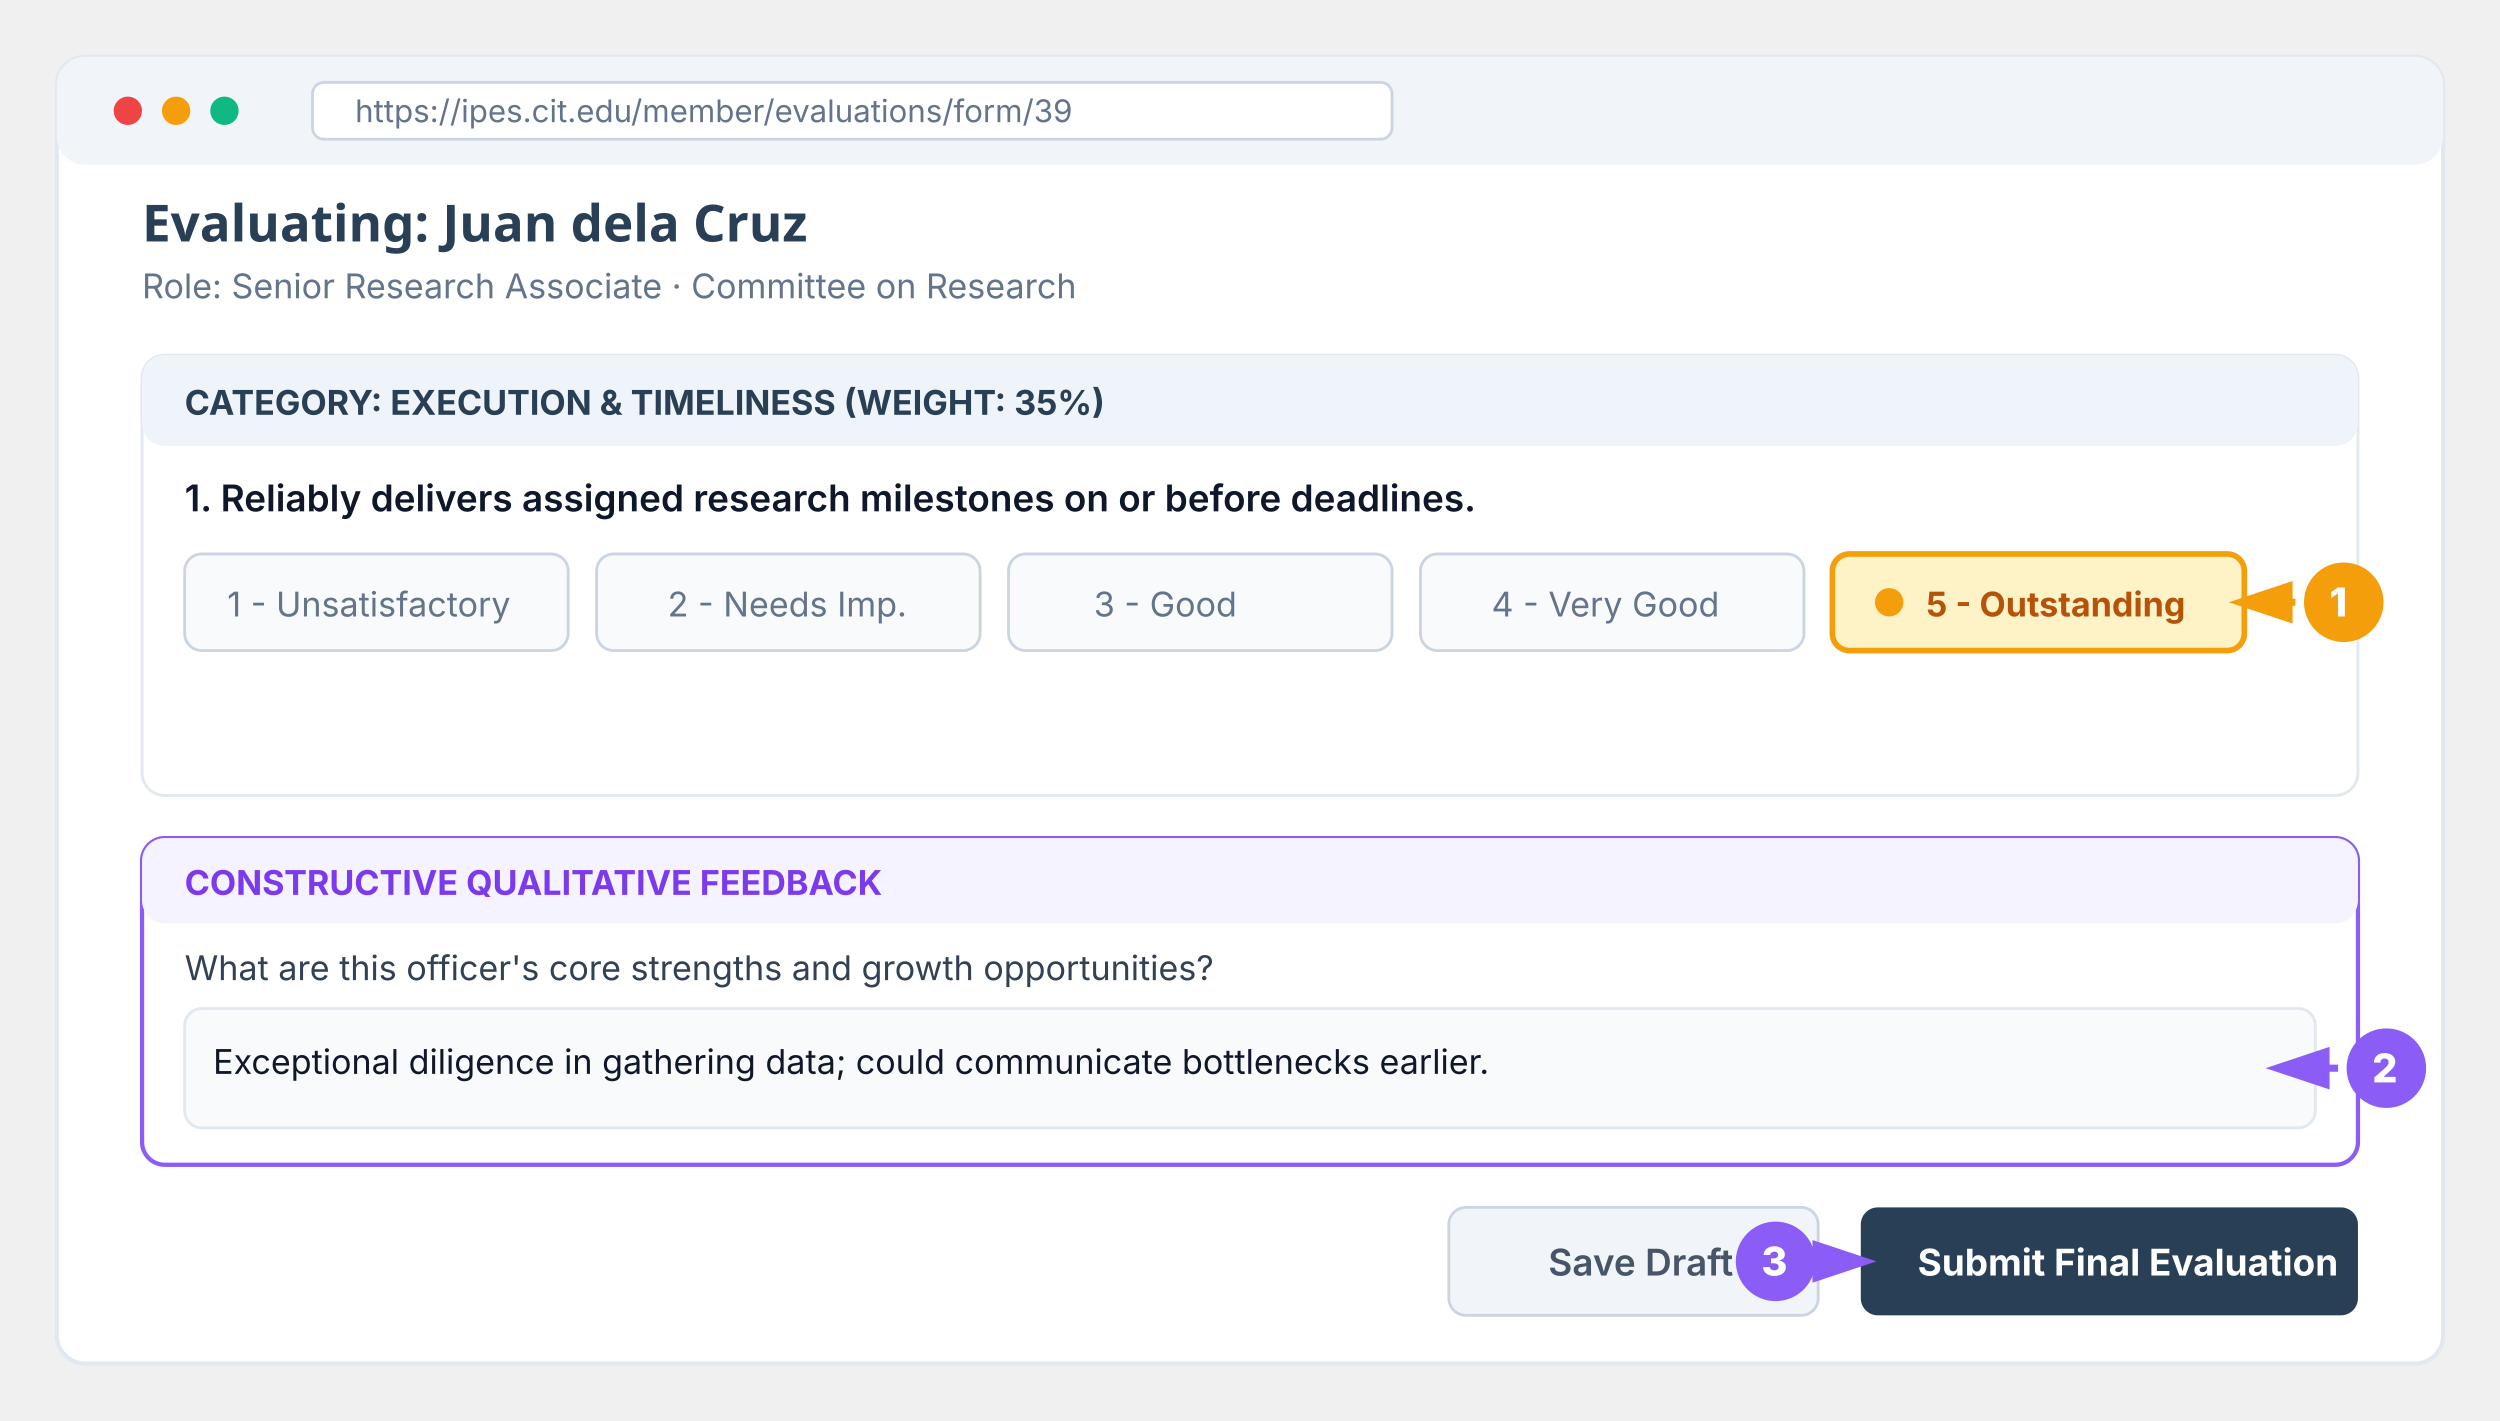
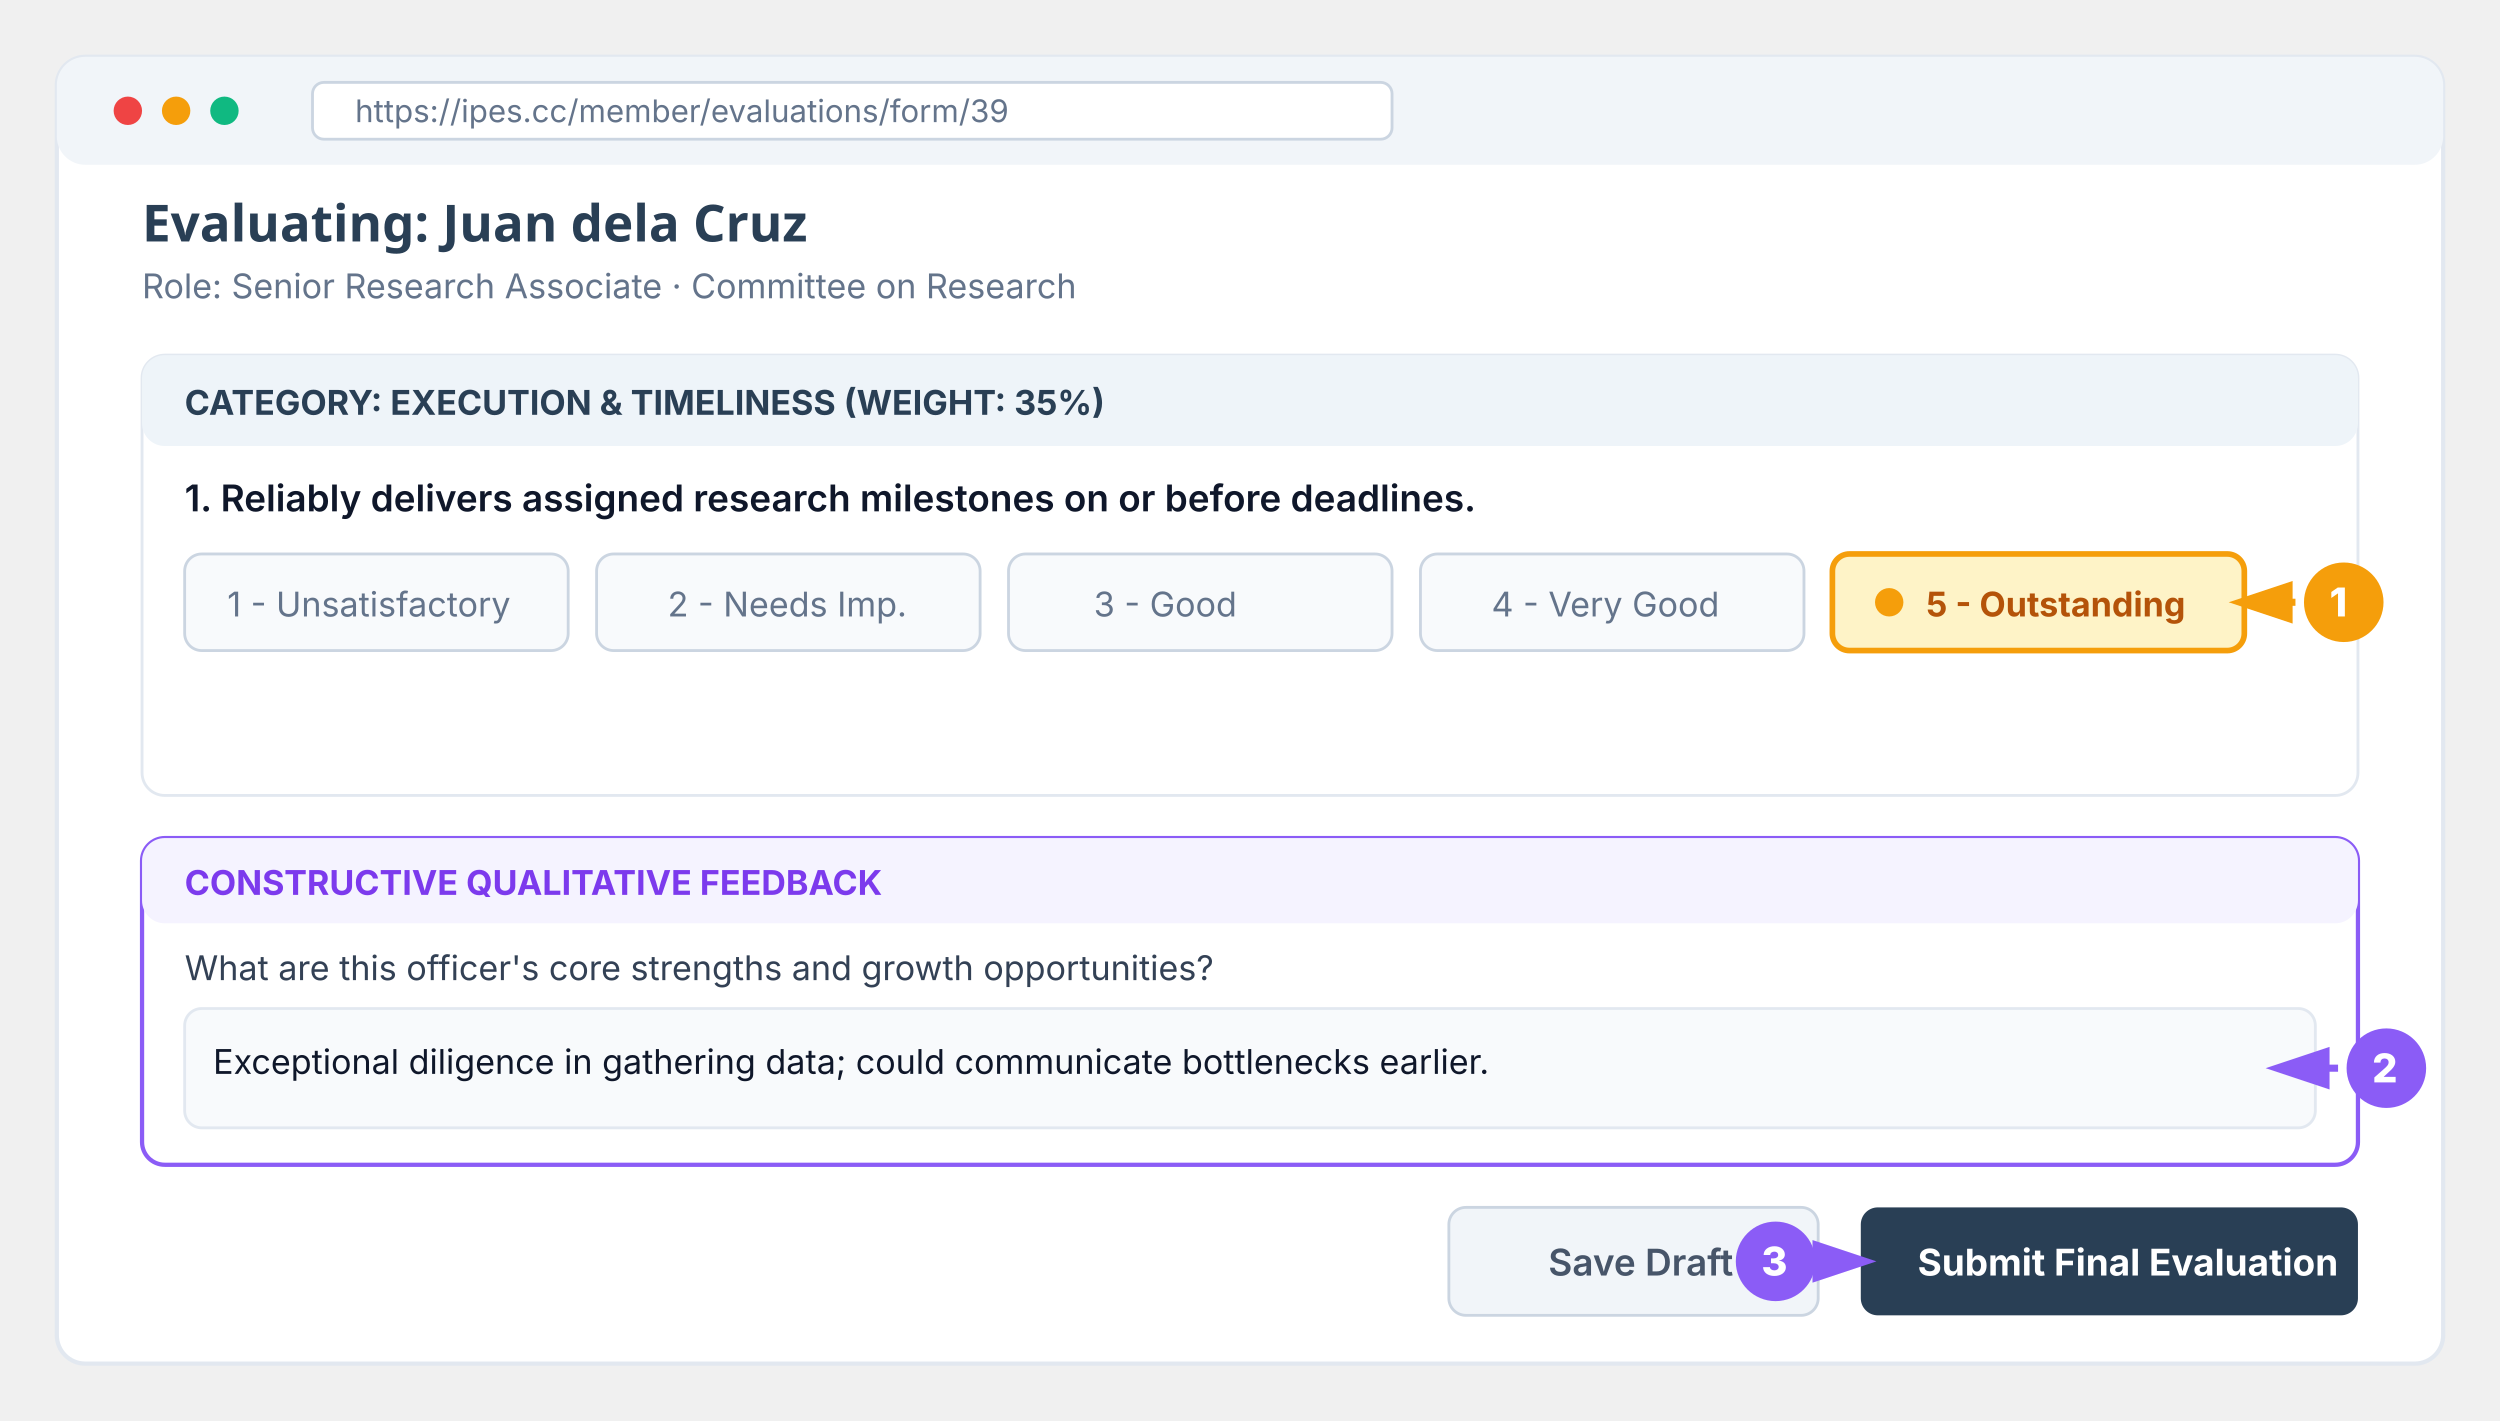
<svg xmlns="http://www.w3.org/2000/svg" viewBox="0 0 880 500" width="880" height="500" style="background:#f8fafc; border-radius:12px; font-family:'Inter',system-ui,sans-serif;">
  <defs>
    <marker id="arrow-violet-lm4" markerWidth="10" markerHeight="10" refX="6" refY="3" orient="auto">
      <path d="M0,0 L0,6 L9,3 z" fill="#8b5cf6" />
    </marker>
    <marker id="arrow-amber-lm4" markerWidth="10" markerHeight="10" refX="6" refY="3" orient="auto">
      <path d="M0,0 L0,6 L9,3 z" fill="#f59e0b" />
    </marker>
  </defs>
  <rect x="20" y="20" width="840" height="460" rx="10" fill="#ffffff" stroke="#e2e8f0" stroke-width="1.5" />
  <rect x="20" y="20" width="840" height="38" rx="10" fill="#f1f5f9" />
  <circle cx="45" cy="39" r="5" fill="#ef4444" />
  <circle cx="62" cy="39" r="5" fill="#f59e0b" />
  <circle cx="79" cy="39" r="5" fill="#10b981" />
  <rect x="110" y="29" width="380" height="20" rx="4" fill="#ffffff" stroke="#cbd5e1" stroke-width="1" />
-   <text x="125" y="43" font-size="11" fill="#64748b">https://ipes.cit.edu/member/evaluations/form/39</text>
+   <text x="125" y="43" font-size="11" fill="#64748b">https://ipes.cc/member/evaluations/form/39</text>
  <text x="50" y="85" font-size="18" font-weight="700" fill="#293f55" font-family="'Montserrat', sans-serif">Evaluating: Juan dela Cruz</text>
  <text x="50" y="105" font-size="12" fill="#64748b">Role: Senior Research Associate · Committee on Research</text>
  <rect x="50" y="125" width="780" height="155" rx="8" fill="#ffffff" stroke="#e2e8f0" stroke-width="1" />
  <rect x="50" y="125" width="780" height="32" rx="8" fill="#eef4f9" />
  <text x="65" y="146" font-size="12" font-weight="700" fill="#293f55">CATEGORY: EXECUTION &amp; TIMELINESS (WEIGHT: 35%)</text>
  <text x="65" y="180" font-size="13" font-weight="600" fill="#0f172a">1. Reliably delivers assigned research milestones on or before deadlines.</text>
  <rect x="65" y="195" width="135" height="34" rx="6" fill="#f8fafc" stroke="#cbd5e1" stroke-width="1" />
  <text x="80" y="217" font-size="12" fill="#64748b">1 - Unsatisfactory</text>
  <rect x="210" y="195" width="135" height="34" rx="6" fill="#f8fafc" stroke="#cbd5e1" stroke-width="1" />
  <text x="235" y="217" font-size="12" fill="#64748b">2 - Needs Imp.</text>
  <rect x="355" y="195" width="135" height="34" rx="6" fill="#f8fafc" stroke="#cbd5e1" stroke-width="1" />
  <text x="385" y="217" font-size="12" fill="#64748b">3 - Good</text>
  <rect x="500" y="195" width="135" height="34" rx="6" fill="#f8fafc" stroke="#cbd5e1" stroke-width="1" />
  <text x="525" y="217" font-size="12" fill="#64748b">4 - Very Good</text>
  <rect x="645" y="195" width="145" height="34" rx="6" fill="#fef3c7" stroke="#f59e0b" stroke-width="2" />
  <circle cx="665" cy="212" r="5" fill="#f59e0b" />
  <text x="678" y="217" font-size="12" font-weight="700" fill="#b45309">5 - Outstanding</text>
  <rect x="50" y="295" width="780" height="115" rx="8" fill="#ffffff" stroke="#8b5cf6" stroke-width="1.5" />
  <rect x="50" y="295" width="780" height="30" rx="8" fill="#f5f3ff" />
  <text x="65" y="315" font-size="12" font-weight="700" fill="#7c3aed">CONSTRUCTIVE QUALITATIVE FEEDBACK</text>
  <text x="65" y="345" font-size="12" fill="#334155">What are this officer's core strengths and growth opportunities?</text>
  <rect x="65" y="355" width="750" height="42" rx="6" fill="#f8fafc" stroke="#e2e8f0" stroke-width="1" />
  <text x="75" y="378" font-size="12" fill="#0f172a">Exceptional diligence in gathering data; could communicate bottlenecks earlier.</text>
  <rect x="510" y="425" width="130" height="38" rx="6" fill="#f1f5f9" stroke="#cbd5e1" stroke-width="1" />
  <text x="545" y="449" font-size="13" font-weight="600" fill="#475569">Save Draft</text>
  <rect id="btn-final-submit" x="655" y="425" width="175" height="38" rx="6" fill="#293f55" />
  <text x="675" y="449" font-size="13" font-weight="700" fill="#ffffff">Submit Final Evaluation</text>
  <circle cx="825" cy="212" r="14" fill="#f59e0b" />
  <text x="820" y="217" font-size="14" font-weight="800" fill="#ffffff">1</text>
  <path d="M 808 212 L 792 212" fill="none" stroke="#f59e0b" stroke-width="2.5" marker-end="url(#arrow-amber-lm4)" />
  <circle cx="840" cy="376" r="14" fill="#8b5cf6" />
  <text x="835" y="381" font-size="14" font-weight="800" fill="#ffffff">2</text>
  <path d="M 823 376 L 805 376" fill="none" stroke="#8b5cf6" stroke-width="2.5" marker-end="url(#arrow-violet-lm4)" />
  <circle cx="625" cy="444" r="14" fill="#8b5cf6" />
  <text x="620" y="449" font-size="14" font-weight="800" fill="#ffffff">3</text>
  <path d="M 642 444 L 653 444" fill="none" stroke="#8b5cf6" stroke-width="2.5" marker-end="url(#arrow-violet-lm4)" />
</svg>
